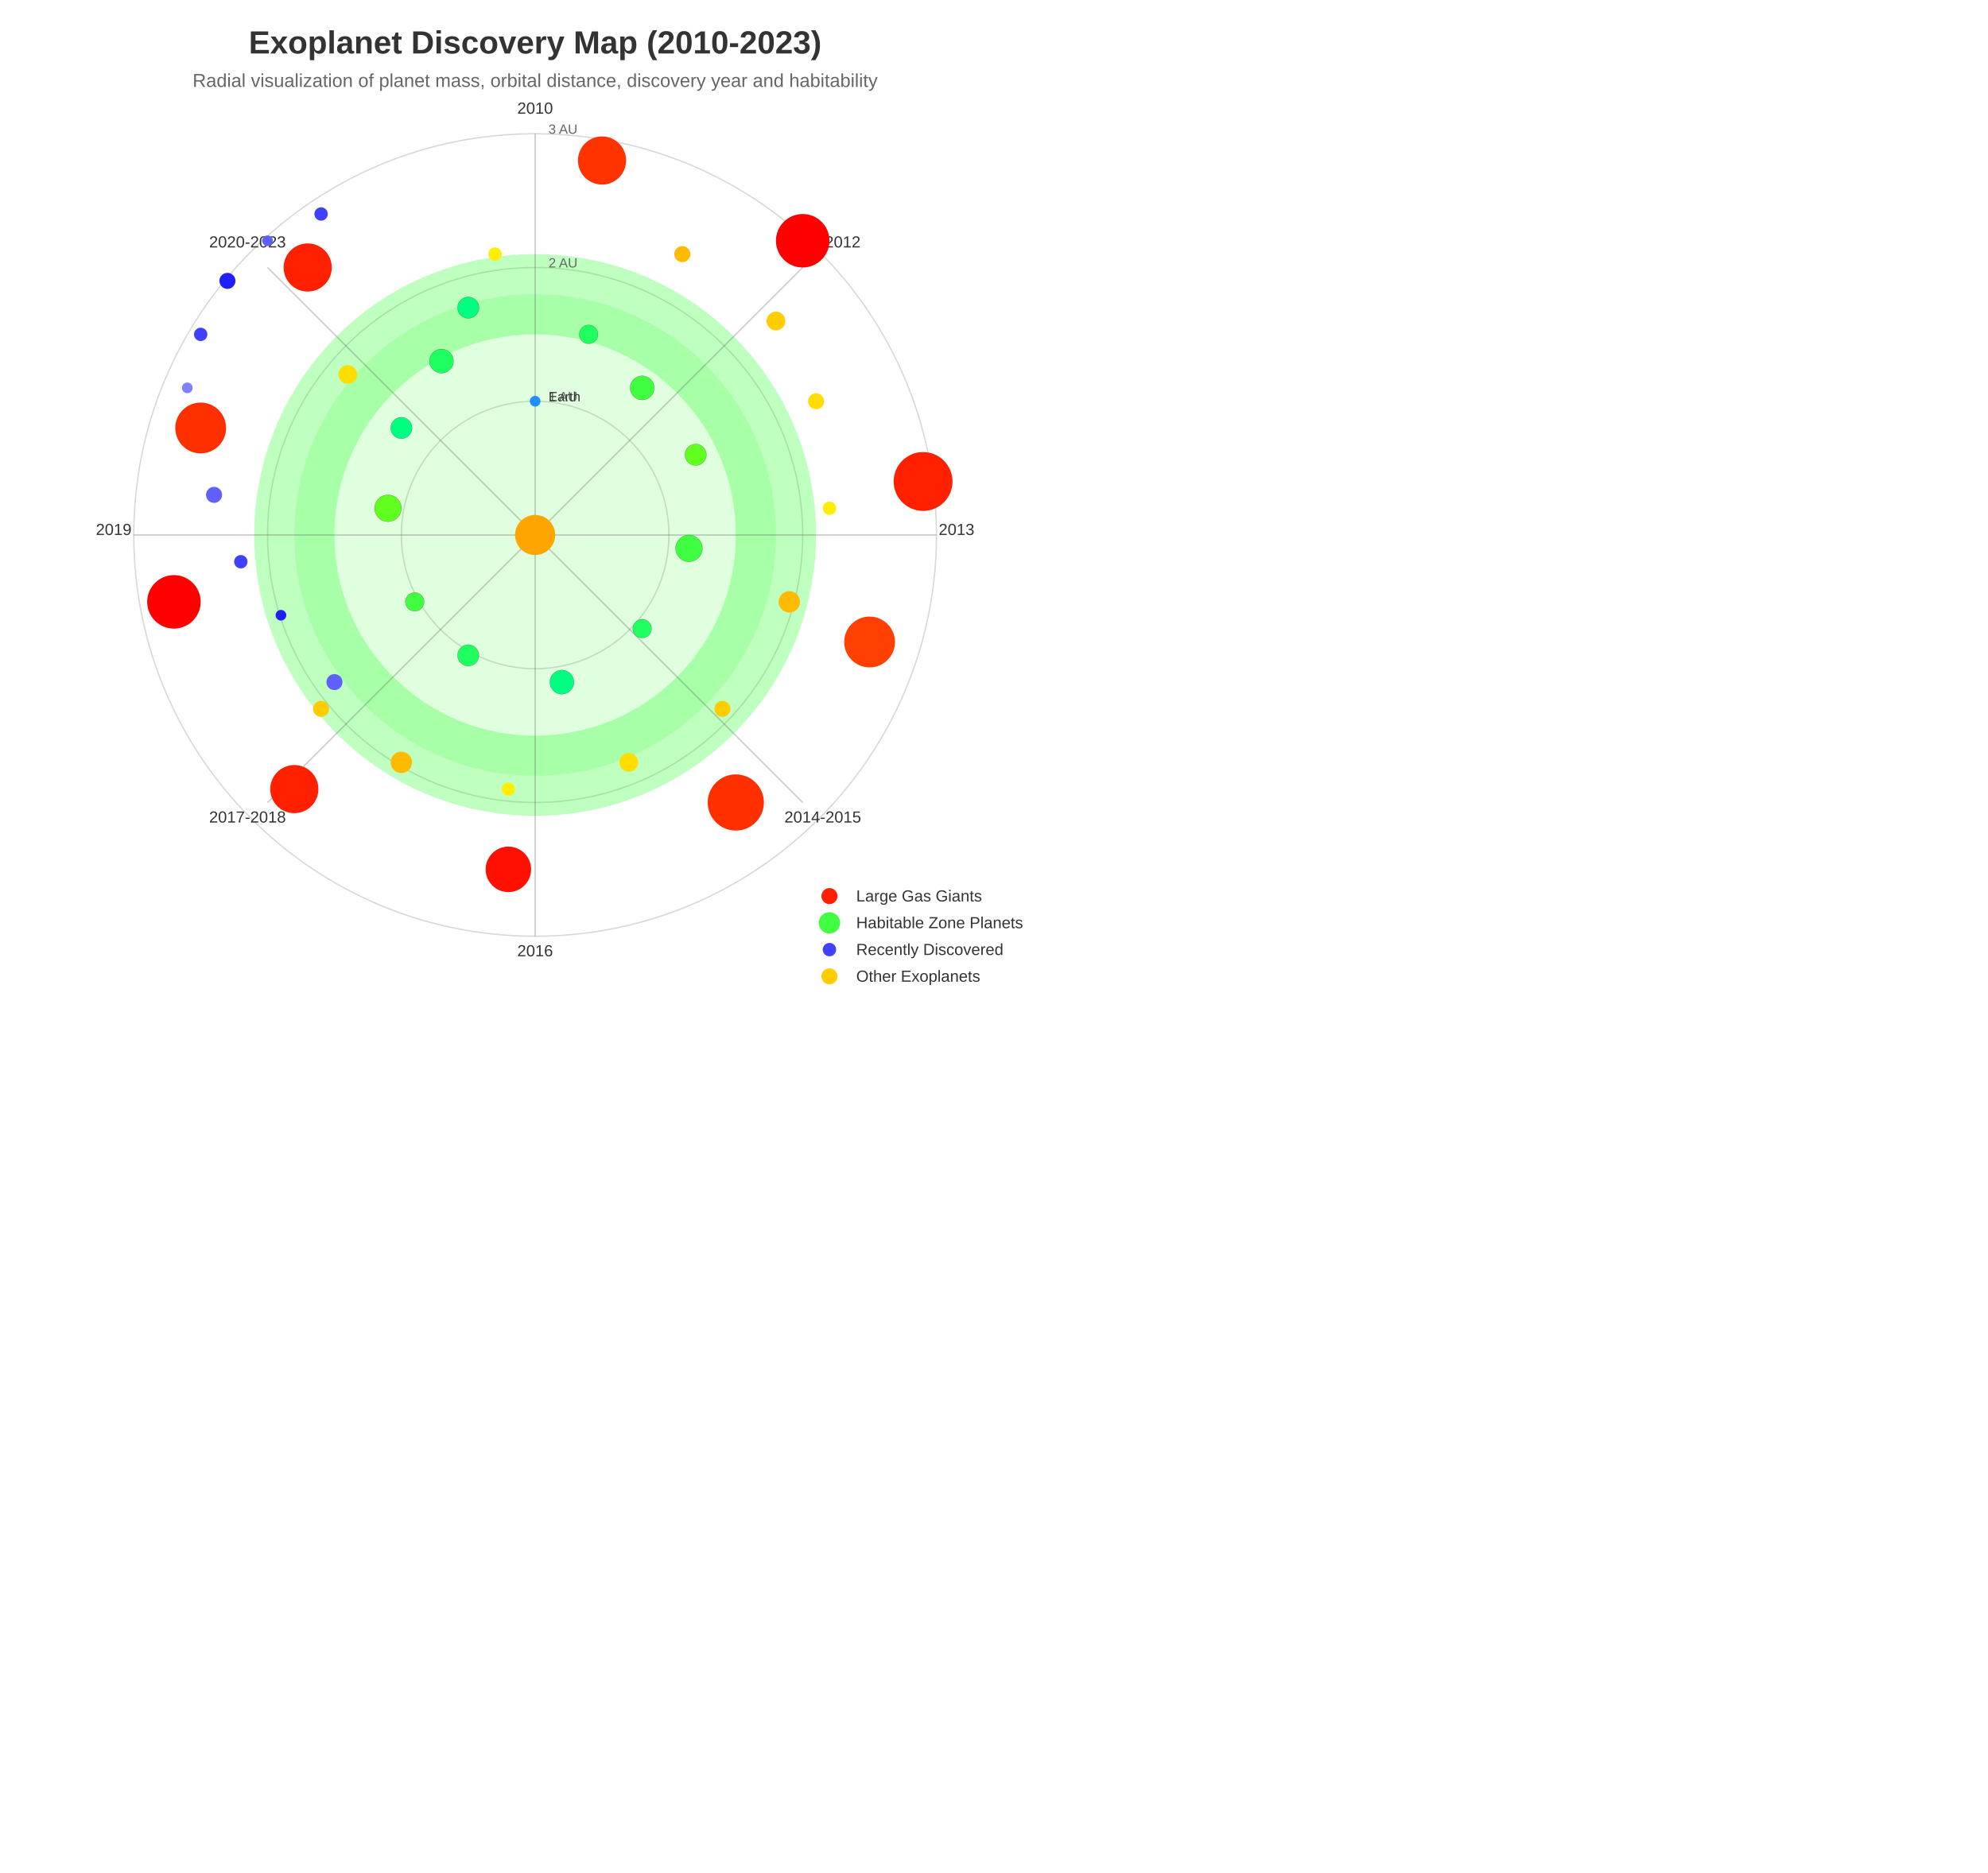
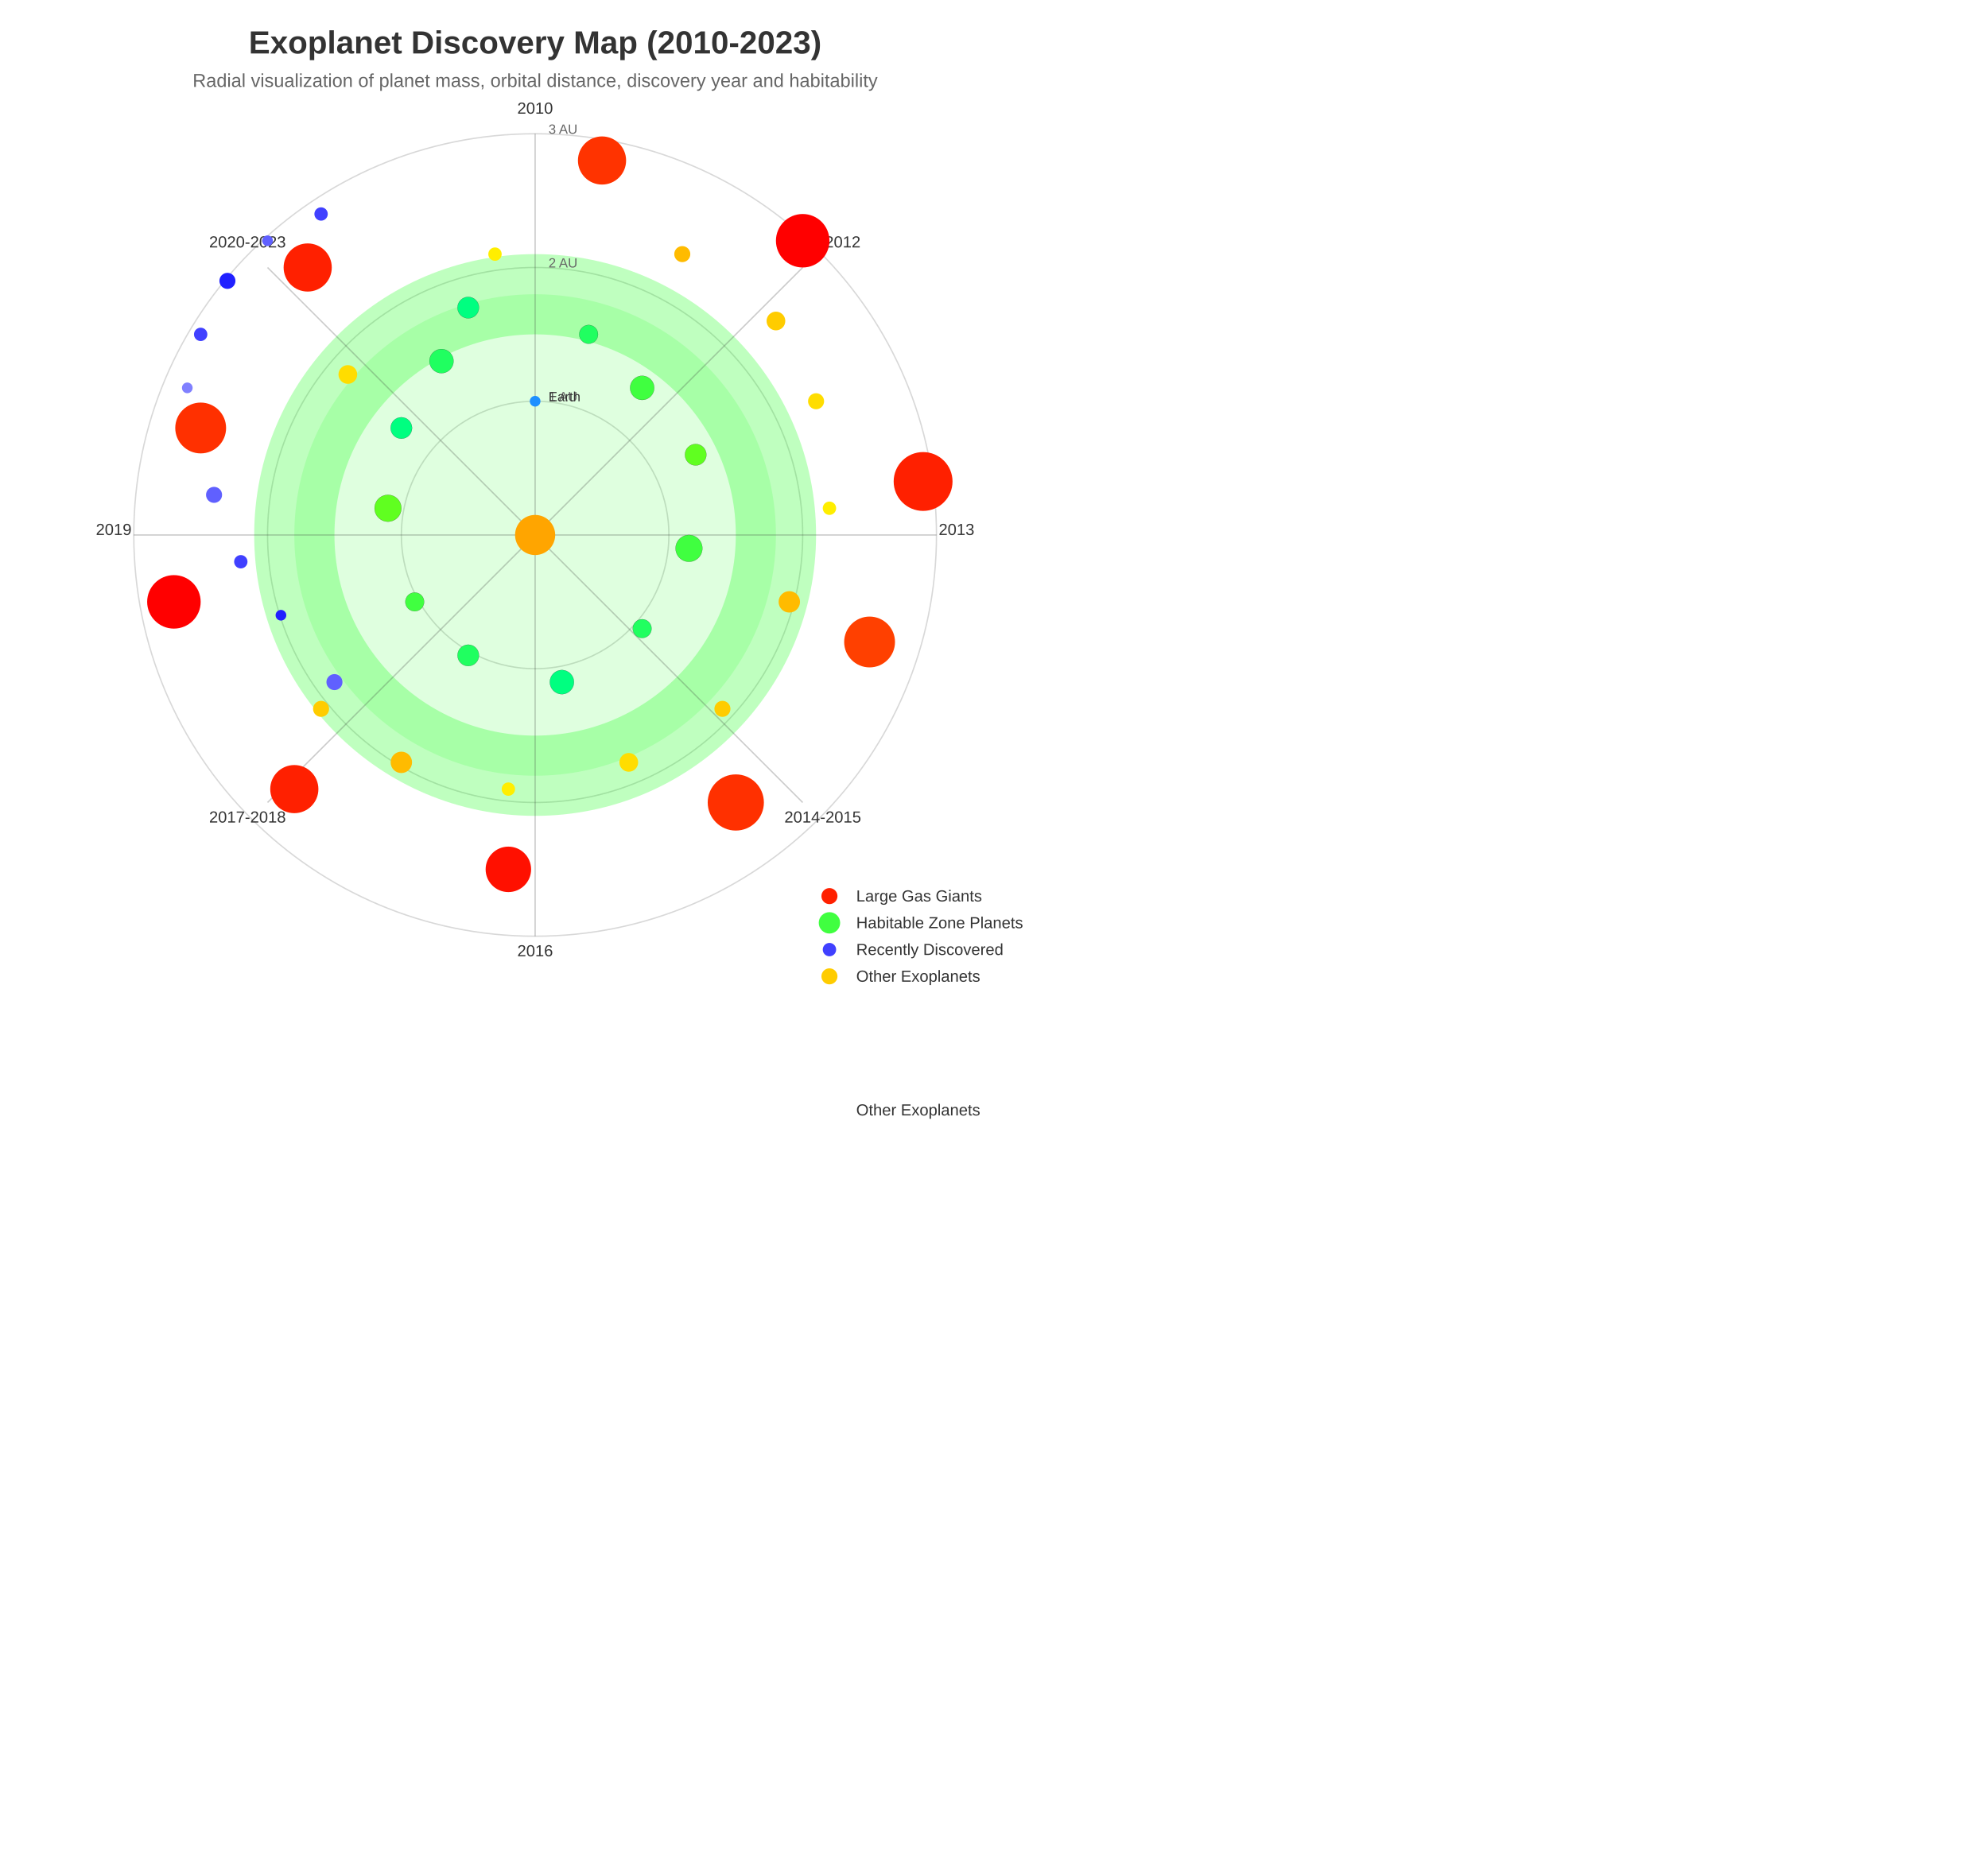
<svg xmlns="http://www.w3.org/2000/svg" height="1400" id="svg" tag_name="svg" width="1486">
  <defs id="defs" tag_name="svg/defs">
    <filter height="200%" id="filter" tag_name="svg/defs/filter" width="200%" x="-50%" y="-50%">
      <fegaussianblur id="fegaussianblur" result="blur" stdDeviation="3" tag_name="svg/defs/filter/fegaussianblur" />
      <fecomposite id="fecomposite" in="SourceGraphic" in2="blur" operator="over" tag_name="svg/defs/filter/fecomposite" />
    </filter>
  </defs>
  <g id="g_1" stroke="#33333330" stroke-width="1" tag_name="svg/g_1">
    <circle cx="400" cy="400" fill="none" id="circle_52" r="100" tag_name="svg/g_1/circle_52" />
    <circle cx="400" cy="400" fill="none" id="circle_51" r="200" tag_name="svg/g_1/circle_51" />
    <circle cx="400" cy="400" fill="none" id="circle_50" r="300" tag_name="svg/g_1/circle_50" />
    <circle class="reveliobad_1  reveliogood_9 reveliobad_3" cx="400" cy="400" fill="#00ff0020" id="circle_49" r="180" stroke="#00ff0040" stroke-width="60" tag_name="svg/g_1/circle_49" />
  </g>
  <g id="g" stroke="#33333340" stroke-width="1" tag_name="svg/g">
    <line id="line_7" tag_name="svg/g/line_7" x1="400" x2="400" y1="400" y2="100" />
    <line id="line_6" tag_name="svg/g/line_6" x1="400" x2="700" y1="400" y2="400" />
    <line id="line_5" tag_name="svg/g/line_5" x1="400" x2="400" y1="400" y2="700" />
    <line id="line_4" tag_name="svg/g/line_4" x1="400" x2="100" y1="400" y2="400" />
    <line id="line_3" tag_name="svg/g/line_3" x1="400" x2="600" y1="400" y2="200" />
    <line id="line_2" tag_name="svg/g/line_2" x1="400" x2="600" y1="400" y2="600" />
    <line id="line_1" tag_name="svg/g/line_1" x1="400" x2="200" y1="400" y2="600" />
    <line id="line" tag_name="svg/g/line" x1="400" x2="200" y1="400" y2="200" />
  </g>
-   <text fill="#333333" font-family="Arial" font-size="12" id="text_17" tag_name="svg/text_17" text-anchor="middle" x="400" y="85">
+   <text fill="#333333" font-family="Arial" font-size="12" id="text_18" tag_name="svg/text_18" text-anchor="middle" x="400" y="85">
    2010
  </text>
-   <text fill="#333333" font-family="Arial" font-size="12" id="text_16" tag_name="svg/text_16" text-anchor="middle" x="715" y="400">
+   <text fill="#333333" font-family="Arial" font-size="12" id="text_17" tag_name="svg/text_17" text-anchor="middle" x="715" y="400">
    2013
  </text>
-   <text fill="#333333" font-family="Arial" font-size="12" id="text_15" tag_name="svg/text_15" text-anchor="middle" x="400" y="715">
+   <text fill="#333333" font-family="Arial" font-size="12" id="text_16" tag_name="svg/text_16" text-anchor="middle" x="400" y="715">
    2016
  </text>
-   <text fill="#333333" font-family="Arial" font-size="12" id="text_14" tag_name="svg/text_14" text-anchor="middle" x="85" y="400">
+   <text fill="#333333" font-family="Arial" font-size="12" id="text_15" tag_name="svg/text_15" text-anchor="middle" x="85" y="400">
    2019
  </text>
-   <text fill="#333333" font-family="Arial" font-size="12" id="text_13" tag_name="svg/text_13" text-anchor="middle" x="615" y="185">
+   <text fill="#333333" font-family="Arial" font-size="12" id="text_14" tag_name="svg/text_14" text-anchor="middle" x="615" y="185">
    2011-2012
  </text>
-   <text fill="#333333" font-family="Arial" font-size="12" id="text_12" tag_name="svg/text_12" text-anchor="middle" x="615" y="615">
+   <text fill="#333333" font-family="Arial" font-size="12" id="text_13" tag_name="svg/text_13" text-anchor="middle" x="615" y="615">
    2014-2015
  </text>
-   <text fill="#333333" font-family="Arial" font-size="12" id="text_11" tag_name="svg/text_11" text-anchor="middle" x="185" y="615">
+   <text fill="#333333" font-family="Arial" font-size="12" id="text_12" tag_name="svg/text_12" text-anchor="middle" x="185" y="615">
    2017-2018
  </text>
-   <text fill="#333333" font-family="Arial" font-size="12" id="text_10" tag_name="svg/text_10" text-anchor="middle" x="185" y="185">
+   <text fill="#333333" font-family="Arial" font-size="12" id="text_11" tag_name="svg/text_11" text-anchor="middle" x="185" y="185">
    2020-2023
  </text>
-   <text fill="#666666" font-family="Arial" font-size="10" id="text_9" tag_name="svg/text_9" text-anchor="start" x="410" y="300">
+   <text fill="#666666" font-family="Arial" font-size="10" id="text_10" tag_name="svg/text_10" text-anchor="start" x="410" y="300">
    1 AU
  </text>
-   <text fill="#666666" font-family="Arial" font-size="10" id="text_8" tag_name="svg/text_8" text-anchor="start" x="410" y="200">
+   <text fill="#666666" font-family="Arial" font-size="10" id="text_9" tag_name="svg/text_9" text-anchor="start" x="410" y="200">
    2 AU
  </text>
-   <text fill="#666666" font-family="Arial" font-size="10" id="text_7" tag_name="svg/text_7" text-anchor="start" x="410" y="100">
+   <text fill="#666666" font-family="Arial" font-size="10" id="text_8" tag_name="svg/text_8" text-anchor="start" x="410" y="100">
    3 AU
  </text>
  <circle cx="400" cy="400" fill="orange" id="circle_48" r="15" tag_name="svg/circle_48">
    <animate attributeName="r" dur="4s" id="animate" repeatCount="indefinite" tag_name="svg/circle_48/animate" values="15;17;15" />
  </circle>
  <circle cx="400" cy="300" fill="#1E90FF" id="circle_47" r="4" stroke-width="1" tag_name="svg/circle_47" />
-   <text fill="#333333" font-family="Arial" font-size="10" id="text_6" tag_name="svg/text_6" x="410" y="300">
+   <text fill="#333333" font-family="Arial" font-size="10" id="text_7" tag_name="svg/text_7" x="410" y="300">
    Earth
  </text>
  <circle class="reveliogood reveliobad_1  reveliobad_2 reveliobad_3" cx="450" cy="120" fill="#ff3300" id="circle_46" r="18" tag_name="svg/circle_46" />
  <circle class="reveliogood  reveliobad_2" cx="600" cy="180" fill="#ff0000" id="circle_45" r="20" tag_name="svg/circle_45" />
  <circle class="reveliogood " cx="690" cy="360" fill="#ff2000" id="circle_44" r="22" tag_name="svg/circle_44" />
  <circle class="reveliogood reveliobad_1 reveliobad_3" cx="650" cy="480" fill="#ff4000" id="circle_43" r="19" tag_name="svg/circle_43" />
  <circle class="reveliogood " cx="550" cy="600" fill="#ff3000" id="circle_42" r="21" tag_name="svg/circle_42" />
  <circle class="reveliogood " cx="380" cy="650" fill="#ff1000" id="circle_41" r="17" tag_name="svg/circle_41" />
  <circle class="reveliogood reveliobad_1  reveliobad_2 reveliobad_3" cx="220" cy="590" fill="#ff2000" id="circle_40" r="18" tag_name="svg/circle_40" />
  <circle class="reveliogood reveliobad_1 reveliobad_3" cx="130" cy="450" fill="#ff0000" id="circle_39" r="20" tag_name="svg/circle_39" />
  <circle class="reveliogood reveliobad_1 reveliobad_3" cx="150" cy="320" fill="#ff3000" id="circle_38" r="19" tag_name="svg/circle_38" />
  <circle class="reveliogood reveliobad_1 reveliobad_3" cx="230" cy="200" fill="#ff2000" id="circle_37" r="18" tag_name="svg/circle_37" />
-   <circle class="reveliogood_2 reveliogood_6 reveliogood_9" cx="350" cy="230" fill="#00ff80" id="circle_36" r="8" stroke="rgb(0,0,0)" stroke-width="0.1" tag_name="svg/circle_36" />
-   <circle class="reveliogood_2 reveliogood_6 reveliogood_9" cx="440" cy="250" fill="#20ff60" id="circle_35" r="7" stroke="rgb(0,0,0)" stroke-width="0.1" tag_name="svg/circle_35" />
-   <circle class="reveliogood_2 reveliogood_6 reveliogood_9" cx="480" cy="290" fill="#40ff40" id="circle_34" r="9" stroke="rgb(0,0,0)" stroke-width="0.1" tag_name="svg/circle_34" />
-   <circle class="reveliogood_2 reveliogood_6 reveliogood_9" cx="520" cy="340" fill="#60ff20" id="circle_33" r="8" stroke="rgb(0,0,0)" stroke-width="0.1" tag_name="svg/circle_33" />
-   <circle class="reveliogood_2 reveliogood_6 reveliogood_9" cx="515" cy="410" fill="#40ff40" id="circle_32" r="10" stroke="rgb(0,0,0)" stroke-width="0.1" tag_name="svg/circle_32" />
-   <circle class="reveliogood_2 reveliogood_6 reveliogood_9 reveliobad_3" cx="480" cy="470" fill="#20ff60" id="circle_31" r="7" stroke="rgb(0,0,0)" stroke-width="0.1" tag_name="svg/circle_31" />
-   <circle class="reveliogood_2 reveliogood_6 reveliogood_9 reveliobad_3" cx="420" cy="510" fill="#00ff80" id="circle_30" r="9" stroke="rgb(0,0,0)" stroke-width="0.1" tag_name="svg/circle_30" />
-   <circle class="reveliogood_2 reveliogood_6 reveliogood_9" cx="350" cy="490" fill="#20ff60" id="circle_29" r="8" stroke="rgb(0,0,0)" stroke-width="0.1" tag_name="svg/circle_29" />
-   <circle class="reveliogood_2 reveliogood_6 reveliogood_9" cx="310" cy="450" fill="#40ff40" id="circle_28" r="7" stroke="rgb(0,0,0)" stroke-width="0.1" tag_name="svg/circle_28" />
-   <circle class="reveliogood_2 reveliogood_6 reveliogood_9" cx="290" cy="380" fill="#60ff20" id="circle_27" r="10" stroke="rgb(0,0,0)" stroke-width="0.1" tag_name="svg/circle_27" />
-   <circle class="reveliogood_2 reveliogood_6 reveliogood_9 reveliobad_3" cx="300" cy="320" fill="#00ff80" id="circle_26" r="8" stroke="rgb(0,0,0)" stroke-width="0.1" tag_name="svg/circle_26" />
-   <circle class="reveliogood_2 reveliogood_6 reveliogood_9" cx="330" cy="270" fill="#20ff60" id="circle_25" r="9" stroke="rgb(0,0,0)" stroke-width="0.1" tag_name="svg/circle_25" />
+   <circle class="reveliogood_2 reveliogood_X_1 reveliogood_9 reveliobad_4" cx="350" cy="230" fill="#00ff80" id="circle_36" r="8" stroke="rgb(0,0,0)" stroke-width="0.1" tag_name="svg/circle_36" />
+   <circle class="reveliogood_2 reveliogood_X_1 reveliogood_9 reveliobad_4" cx="440" cy="250" fill="#20ff60" id="circle_35" r="7" stroke="rgb(0,0,0)" stroke-width="0.1" tag_name="svg/circle_35" />
+   <circle class="reveliogood_2 reveliogood_X_1 reveliogood_9 reveliobad_4" cx="480" cy="290" fill="#40ff40" id="circle_34" r="9" stroke="rgb(0,0,0)" stroke-width="0.1" tag_name="svg/circle_34" />
+   <circle class="reveliogood_2 reveliogood_X_1 reveliogood_9 reveliobad_4" cx="520" cy="340" fill="#60ff20" id="circle_33" r="8" stroke="rgb(0,0,0)" stroke-width="0.1" tag_name="svg/circle_33" />
+   <circle class="reveliogood_2 reveliogood_X_1 reveliogood_9 reveliobad_4" cx="515" cy="410" fill="#40ff40" id="circle_32" r="10" stroke="rgb(0,0,0)" stroke-width="0.1" tag_name="svg/circle_32" />
+   <circle class="reveliogood_2 reveliogood_X_1 reveliogood_9 reveliobad_3 reveliobad_4" cx="480" cy="470" fill="#20ff60" id="circle_31" r="7" stroke="rgb(0,0,0)" stroke-width="0.1" tag_name="svg/circle_31" />
+   <circle class="reveliogood_2 reveliogood_X_1 reveliogood_9 reveliobad_3 reveliobad_4" cx="420" cy="510" fill="#00ff80" id="circle_30" r="9" stroke="rgb(0,0,0)" stroke-width="0.1" tag_name="svg/circle_30" />
+   <circle class="reveliogood_2 reveliogood_X_1 reveliogood_9 reveliobad_4" cx="350" cy="490" fill="#20ff60" id="circle_29" r="8" stroke="rgb(0,0,0)" stroke-width="0.1" tag_name="svg/circle_29" />
+   <circle class="reveliogood_2 reveliogood_X_1 reveliogood_9 reveliobad_4" cx="310" cy="450" fill="#40ff40" id="circle_28" r="7" stroke="rgb(0,0,0)" stroke-width="0.1" tag_name="svg/circle_28" />
+   <circle class="reveliogood_2 reveliogood_X_1 reveliogood_9 reveliobad_4" cx="290" cy="380" fill="#60ff20" id="circle_27" r="10" stroke="rgb(0,0,0)" stroke-width="0.1" tag_name="svg/circle_27" />
+   <circle class="reveliogood_2 reveliogood_X_1 reveliogood_9 reveliobad_3 reveliobad_4" cx="300" cy="320" fill="#00ff80" id="circle_26" r="8" stroke="rgb(0,0,0)" stroke-width="0.1" tag_name="svg/circle_26" />
+   <circle class="reveliogood_2 reveliogood_X_1 reveliogood_9" cx="330" cy="270" fill="#20ff60" id="circle_25" r="9" stroke="rgb(0,0,0)" stroke-width="0.1" tag_name="svg/circle_25" />
  <circle class="reveliogood_7" cx="240" cy="160" fill="#4040ff" id="circle_24" r="5" tag_name="svg/circle_24" />
  <circle class="reveliogood_7" cx="200" cy="180" fill="#6060ff" id="circle_23" r="4" tag_name="svg/circle_23" />
  <circle class="reveliogood_7" cx="170" cy="210" fill="#2020ff" id="circle_22" r="6" tag_name="svg/circle_22" />
  <circle class="reveliogood_7 reveliobad_1" cx="150" cy="250" fill="#4040ff" id="circle_21" r="5" tag_name="svg/circle_21" />
  <circle class="reveliogood_7 reveliobad_1" cx="140" cy="290" fill="#8080ff" id="circle_20" r="4" tag_name="svg/circle_20" />
  <circle class="reveliogood_8 reveliobad_1" cx="160" cy="370" fill="#6060ff" id="circle_19" r="6" tag_name="svg/circle_19" />
  <circle class="reveliogood_8" cx="180" cy="420" fill="#4040ff" id="circle_18" r="5" tag_name="svg/circle_18" />
  <circle class="reveliogood_8" cx="210" cy="460" fill="#2020ff" id="circle_17" r="4" tag_name="svg/circle_17" />
  <circle class="reveliogood_8" cx="250" cy="510" fill="#6060ff" id="circle_16" r="6" tag_name="svg/circle_16" />
  <circle class="reveliogood_5" cx="580" cy="240" fill="#ffcc00" id="circle_15" r="7" tag_name="svg/circle_15" />
  <circle class="reveliogood_5" cx="610" cy="300" fill="#ffdd00" id="circle_14" r="6" tag_name="svg/circle_14" />
  <circle class="reveliogood_5" cx="620" cy="380" fill="#ffee00" id="circle_13" r="5" tag_name="svg/circle_13" />
  <circle class="reveliogood_5" cx="590" cy="450" fill="#ffbb00" id="circle_12" r="8" tag_name="svg/circle_12" />
  <circle class="reveliogood_5" cx="540" cy="530" fill="#ffcc00" id="circle_11" r="6" tag_name="svg/circle_11" />
  <circle class="reveliogood_5" cx="470" cy="570" fill="#ffdd00" id="circle_10" r="7" tag_name="svg/circle_10" />
  <circle class="reveliogood_5" cx="380" cy="590" fill="#ffee00" id="circle_9" r="5" tag_name="svg/circle_9" />
  <circle class="reveliogood_5" cx="300" cy="570" fill="#ffbb00" id="circle_8" r="8" tag_name="svg/circle_8" />
  <circle class="reveliogood_5" cx="240" cy="530" fill="#ffcc00" id="circle_7" r="6" tag_name="svg/circle_7" />
  <circle class="reveliogood_5" cx="260" cy="280" fill="#ffdd00" id="circle_6" r="7" tag_name="svg/circle_6" />
  <circle class="reveliogood_5" cx="370" cy="190" fill="#ffee00" id="circle_5" r="5" tag_name="svg/circle_5" />
  <circle class="reveliogood_5" cx="510" cy="190" fill="#ffbb00" id="circle_4" r="6" tag_name="svg/circle_4" />
  <circle class="reveliobad_2" cx="620" cy="670" fill="#ff2000" id="circle_3" r="6" tag_name="svg/circle_3" />
-   <text fill="#333333" font-family="Arial" font-size="12" id="text_5" tag_name="svg/text_5" x="640" y="674">
+   <text fill="#333333" font-family="Arial" font-size="12" id="text_6" tag_name="svg/text_6" x="640" y="674">
    Large Gas Giants
  </text>
-   <circle cx="620" cy="690" fill="#40ff40" id="circle_2" r="8" tag_name="svg/circle_2" />
-   <text fill="#333333" font-family="Arial" font-size="12" id="text_4" tag_name="svg/text_4" x="640" y="694">
+   <circle class="reveliobad_4 reveliogood_X_1" cx="620" cy="690" fill="#40ff40" id="circle_2" r="8" tag_name="svg/circle_2" />
+   <text fill="#333333" font-family="Arial" font-size="12" id="text_5" tag_name="svg/text_5" x="640" y="694">
    Habitable Zone Planets
  </text>
  <circle cx="620" cy="710" fill="#4040ff" id="circle_1" r="5" tag_name="svg/circle_1" />
-   <text fill="#333333" font-family="Arial" font-size="12" id="text_3" tag_name="svg/text_3" x="640" y="714">
+   <text fill="#333333" font-family="Arial" font-size="12" id="text_4" tag_name="svg/text_4" x="640" y="714">
    Recently Discovered
  </text>
  <circle cx="620" cy="730" fill="#ffcc00" id="circle" r="6" tag_name="svg/circle" />
-   <text fill="#333333" font-family="Arial" font-size="12" id="text_2" tag_name="svg/text_2" x="640" y="734">
+   <text fill="#333333" font-family="Arial" font-size="12" id="text_3" tag_name="svg/text_3" x="640" y="734">
+     Other Exoplanets
+   </text>
+   <text fill="#333333" font-family="Arial" font-size="12" id="text_2" tag_name="svg/text_2" x="640" y="834">
    Other Exoplanets
  </text>
  <text fill="#333333" font-family="Arial" font-size="24" font-weight="bold" id="text_1" tag_name="svg/text_1" text-anchor="middle" x="400" y="40">
    Exoplanet Discovery Map (2010-2023)
  </text>
  <text fill="#666666" font-family="Arial" font-size="14" id="text" tag_name="svg/text" text-anchor="middle" x="400" y="65">
    Radial visualization of planet mass, orbital distance, discovery year and habitability
  </text>
</svg>
